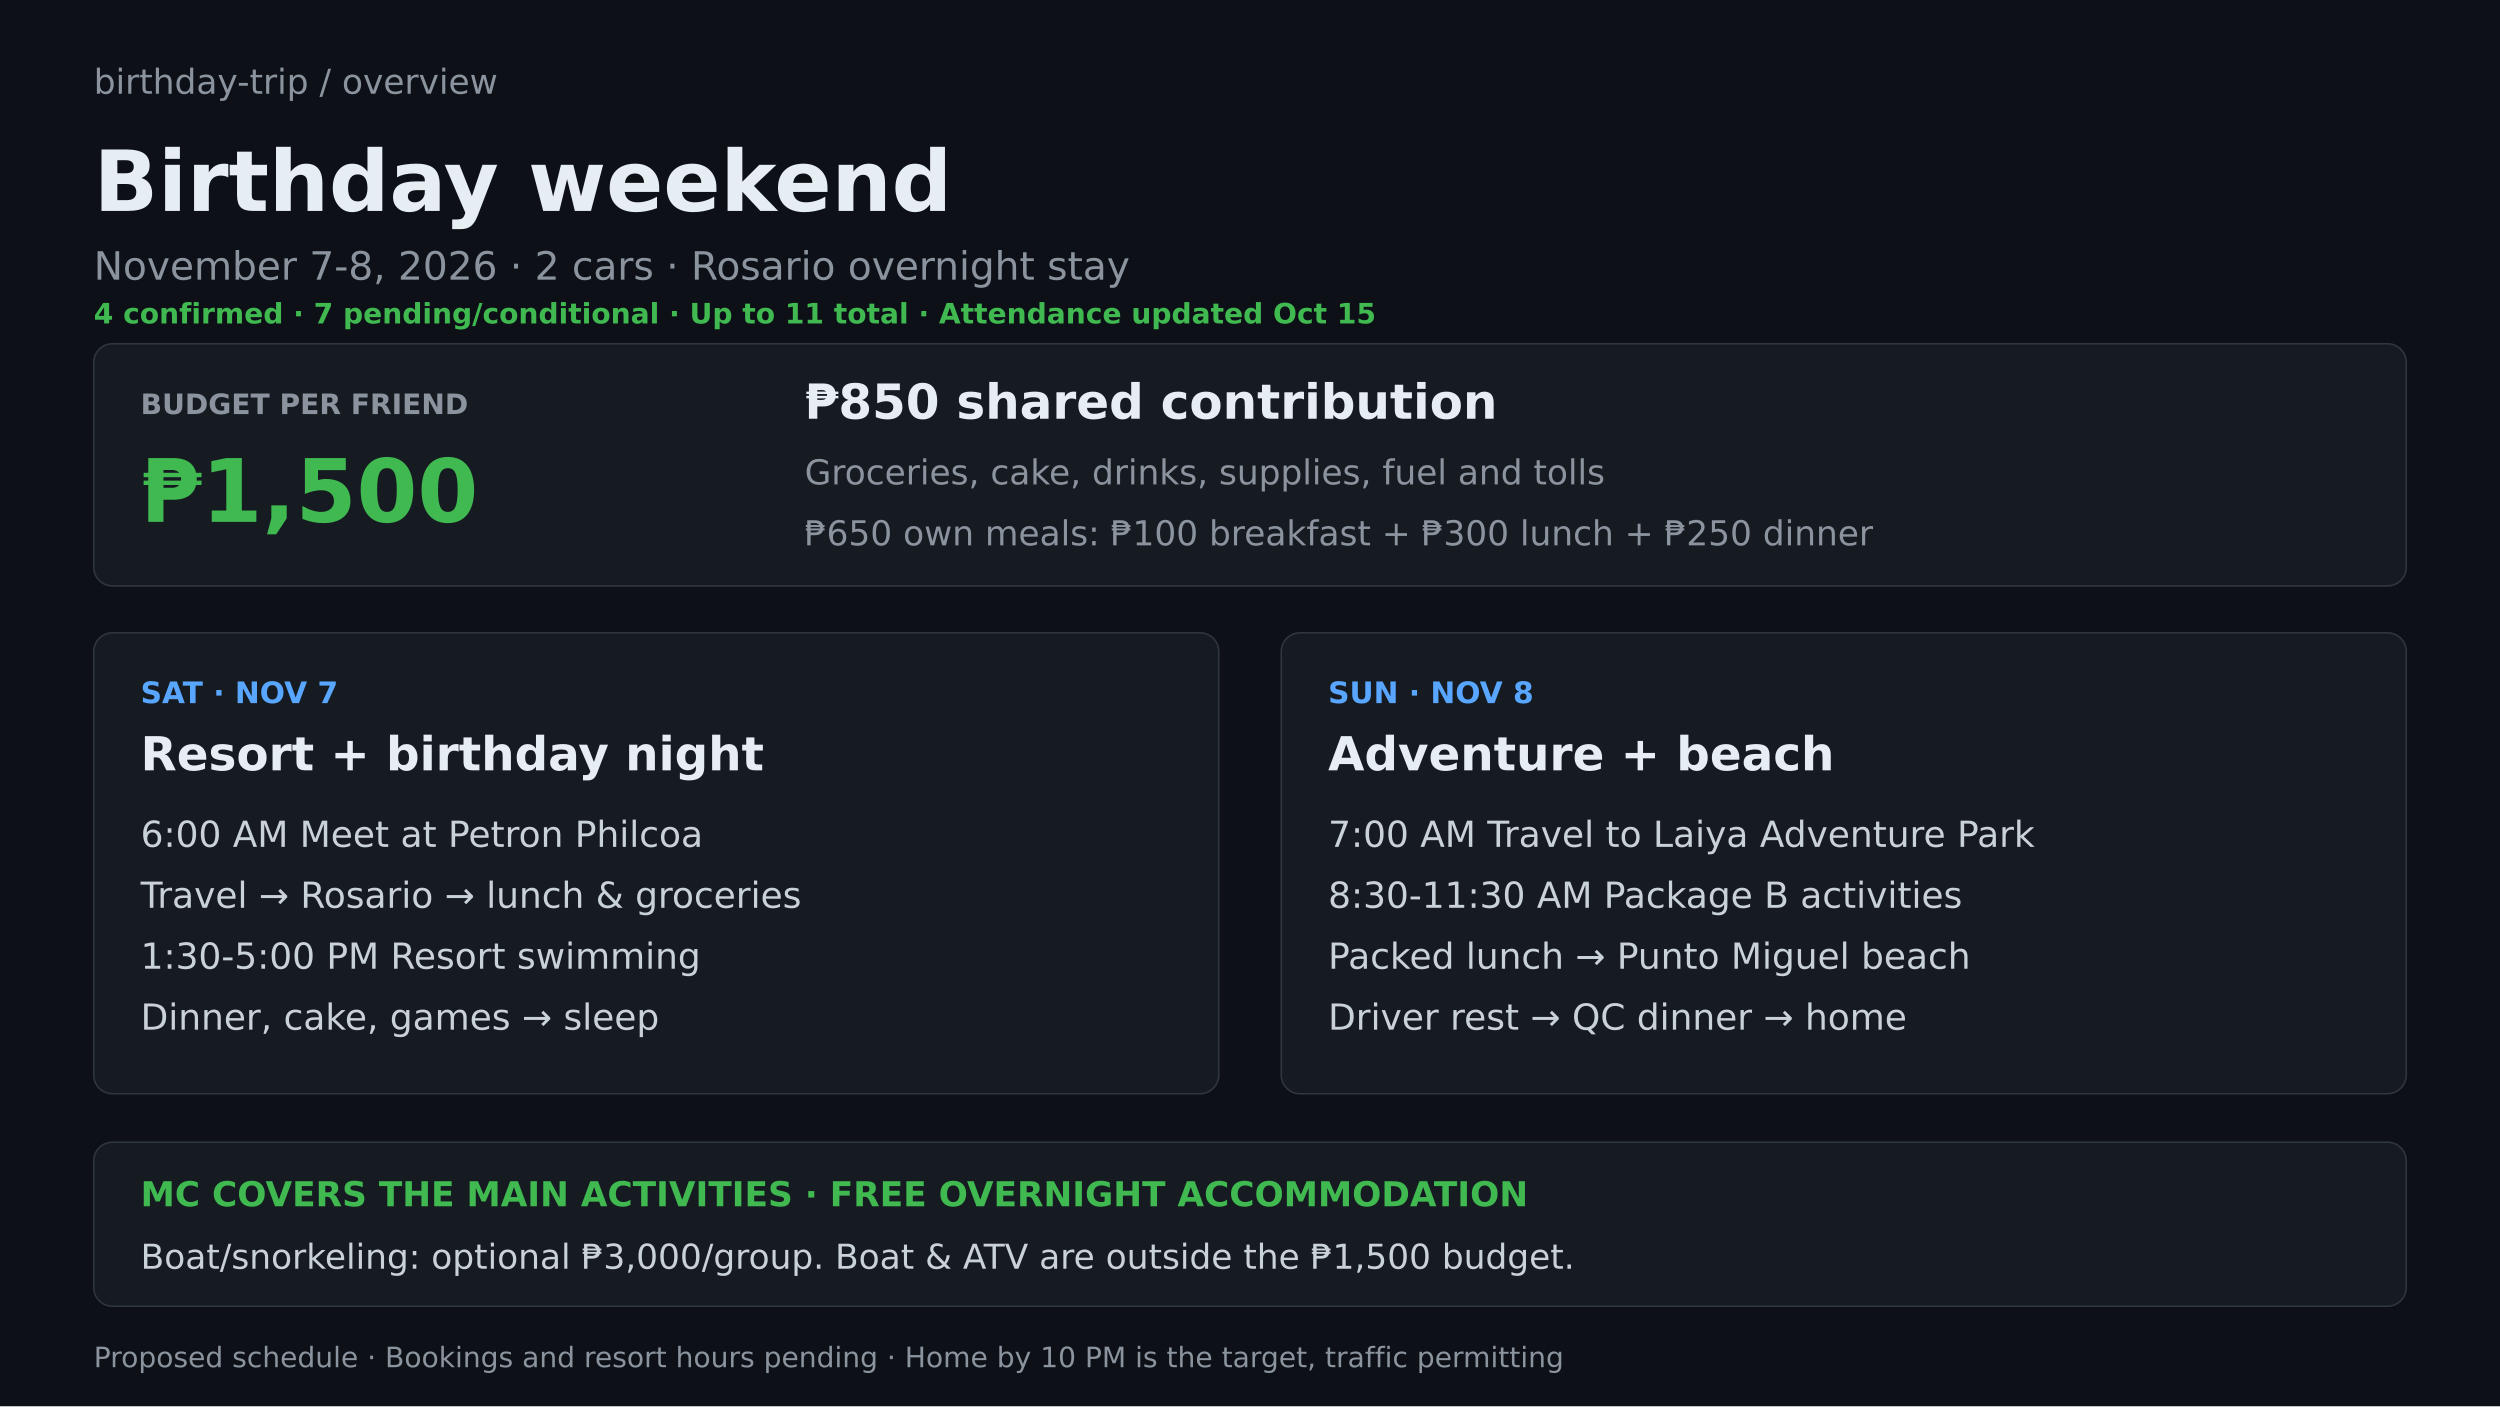
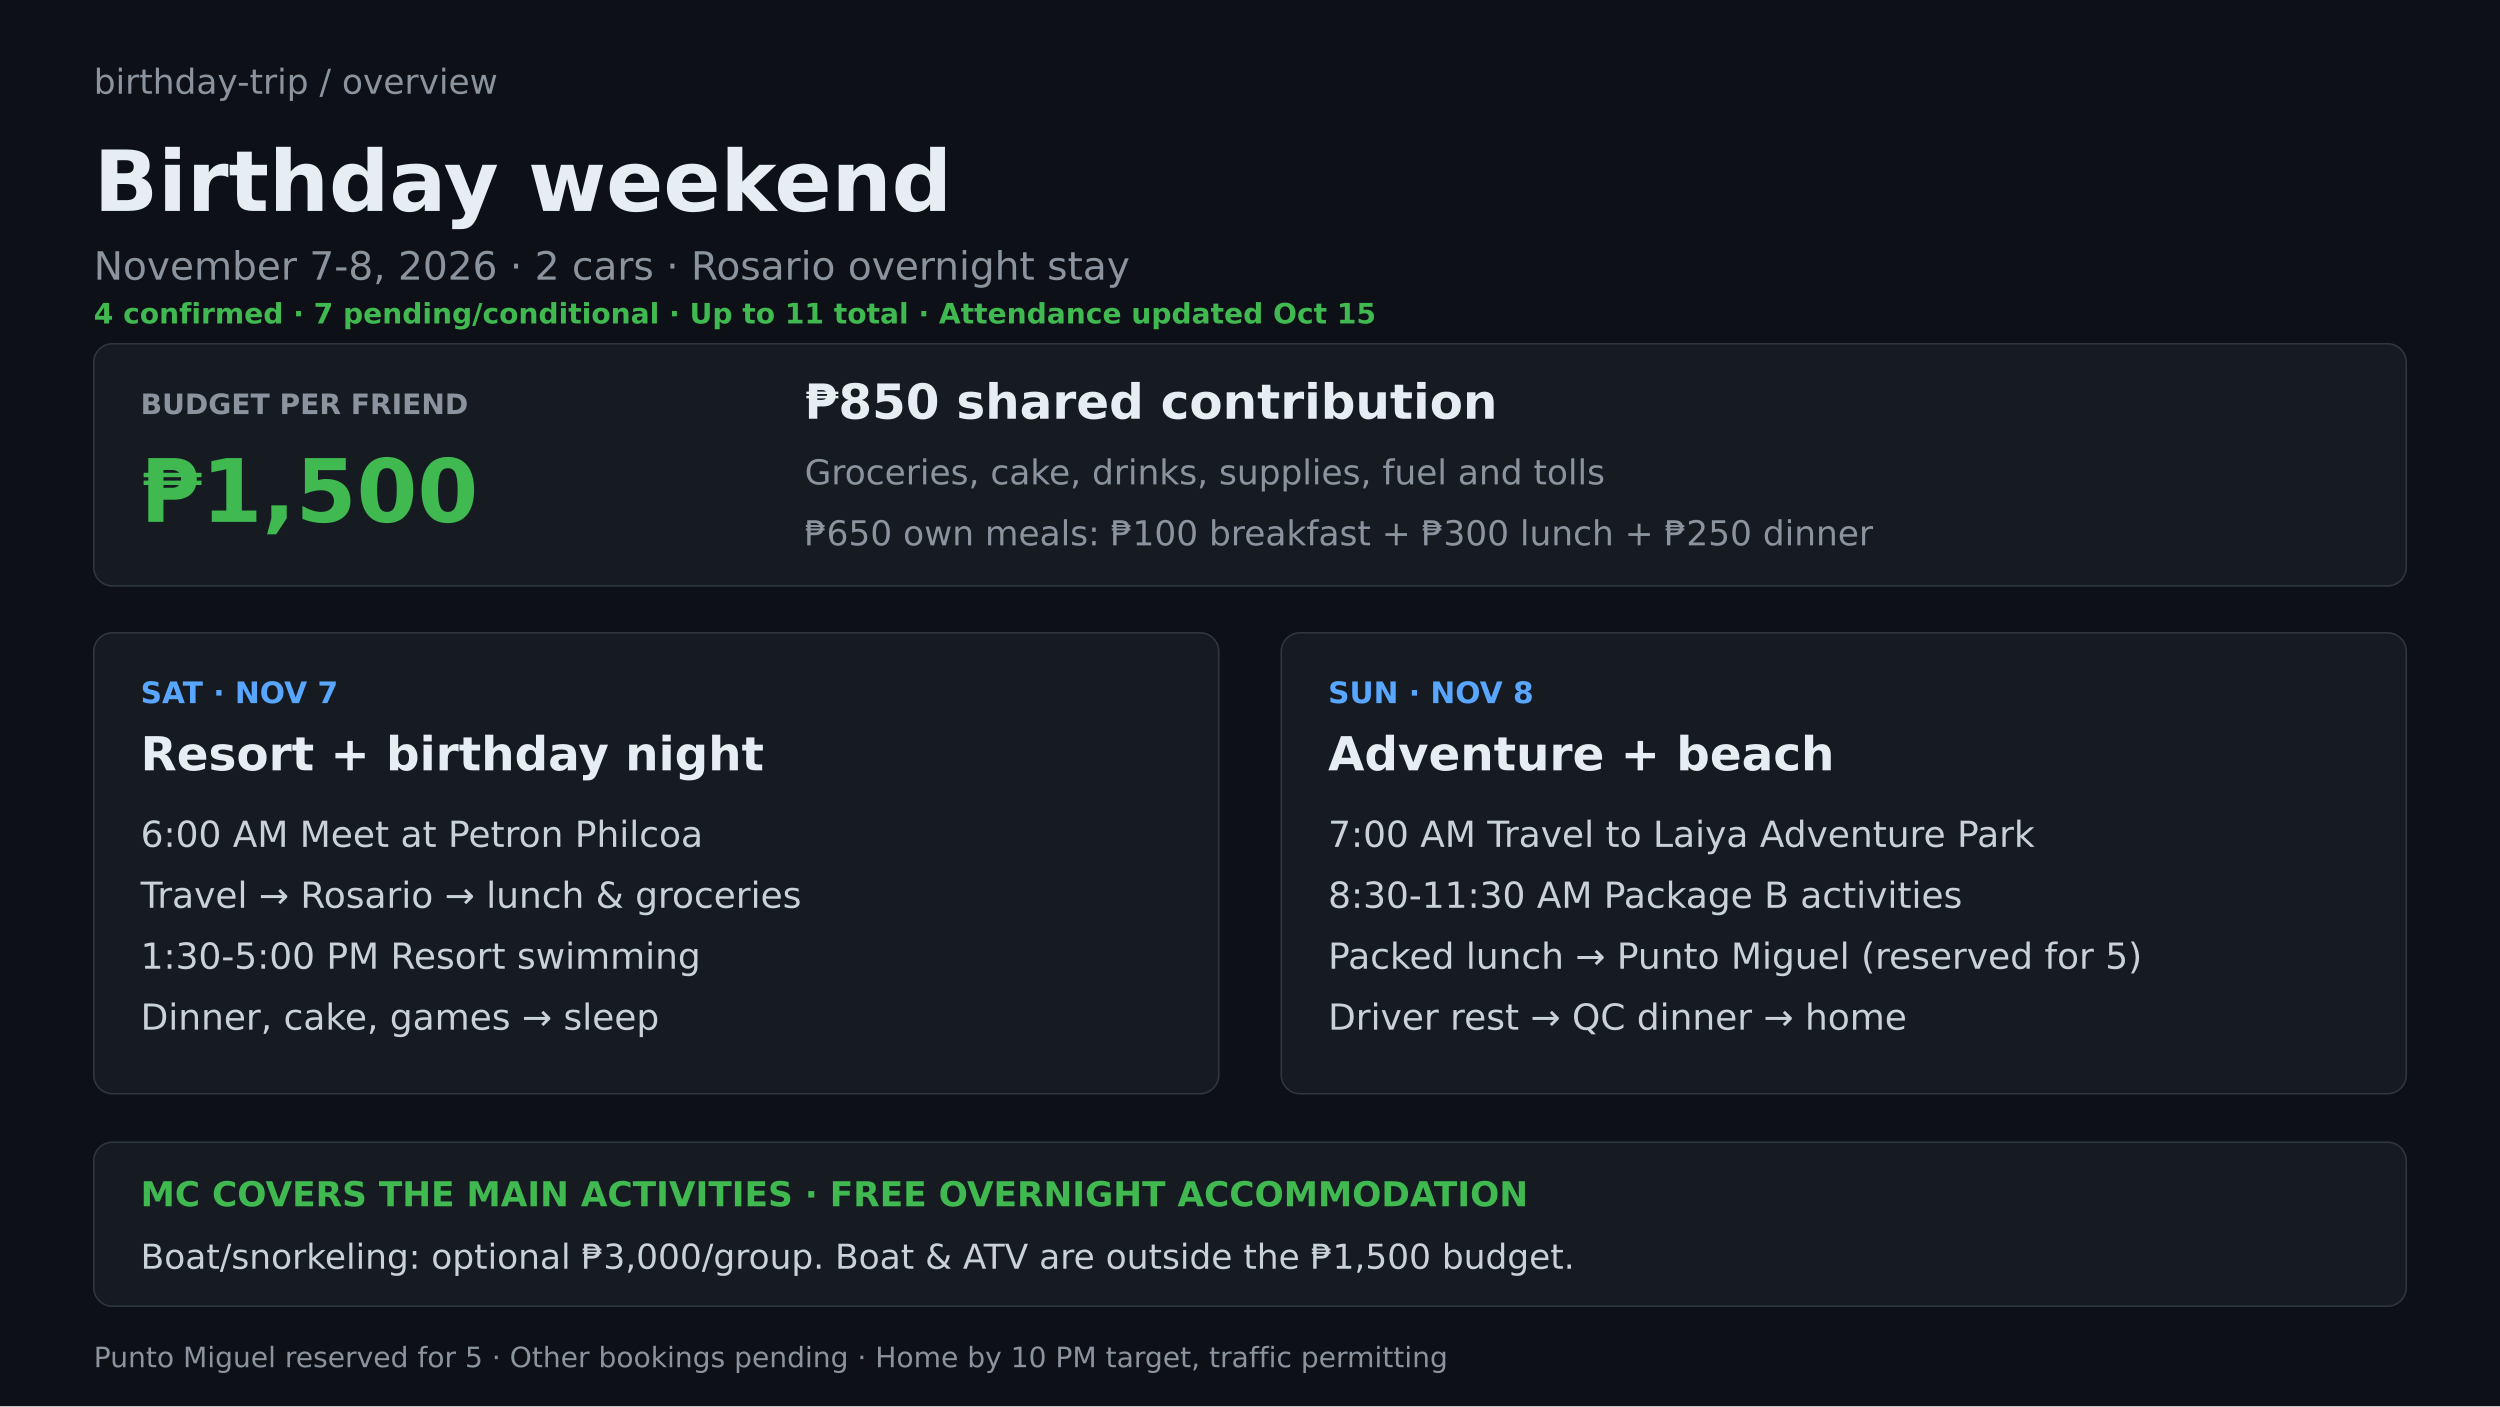
<svg xmlns="http://www.w3.org/2000/svg" width="1600" height="900" viewBox="0 0 1600 900" role="img" aria-labelledby="title desc">
  <rect width="1600" height="900" fill="#0d1117" />
  <text x="60" y="60" fill="#8b949e" font-family="DejaVu Sans, Arial, sans-serif" font-size="22" font-weight="400">birthday-trip / overview</text>
  <text x="60" y="135" fill="#e6edf3" font-family="DejaVu Sans, Arial, sans-serif" font-size="54" font-weight="700">Birthday weekend</text>
  <text x="60" y="179" fill="#8b949e" font-family="DejaVu Sans, Arial, sans-serif" font-size="25" font-weight="400">November 7-8, 2026  ·  2 cars  ·  Rosario overnight stay</text>
  <text x="60" y="207" fill="#3fb950" font-family="DejaVu Sans, Arial, sans-serif" font-size="18" font-weight="700">4 confirmed · 7 pending/conditional · Up to 11 total · Attendance updated Oct 15</text>
  <rect x="60" y="220" width="1480" height="155" rx="12" fill="#161b22" stroke="#30363d" />
  <text x="90" y="265" fill="#8b949e" font-family="DejaVu Sans, Arial, sans-serif" font-size="18" font-weight="700">BUDGET PER FRIEND</text>
  <text x="90" y="334" fill="#3fb950" font-family="DejaVu Sans, Arial, sans-serif" font-size="56" font-weight="700">₱1,500</text>
  <text x="515" y="268" fill="#e6edf3" font-family="DejaVu Sans, Arial, sans-serif" font-size="31" font-weight="700">₱850 shared contribution</text>
  <text x="515" y="310" fill="#8b949e" font-family="DejaVu Sans, Arial, sans-serif" font-size="22" font-weight="400">Groceries, cake, drinks, supplies, fuel and tolls</text>
  <text x="515" y="349" fill="#8b949e" font-family="DejaVu Sans, Arial, sans-serif" font-size="22" font-weight="400">₱650 own meals: ₱100 breakfast + ₱300 lunch + ₱250 dinner</text>
  <rect x="60" y="405" width="720" height="295" rx="12" fill="#161b22" stroke="#30363d" />
  <text x="90" y="450" fill="#58a6ff" font-family="DejaVu Sans, Arial, sans-serif" font-size="19" font-weight="700">SAT · NOV 7</text>
  <text x="90" y="493" fill="#e6edf3" font-family="DejaVu Sans, Arial, sans-serif" font-size="30" font-weight="700">Resort + birthday night</text>
  <text x="90" y="542" fill="#c9d1d9" font-family="DejaVu Sans, Arial, sans-serif" font-size="23" font-weight="400">6:00 AM  Meet at Petron Philcoa</text>
  <text x="90" y="581" fill="#c9d1d9" font-family="DejaVu Sans, Arial, sans-serif" font-size="23" font-weight="400">Travel → Rosario → lunch &amp; groceries</text>
  <text x="90" y="620" fill="#c9d1d9" font-family="DejaVu Sans, Arial, sans-serif" font-size="23" font-weight="400">1:30-5:00 PM  Resort swimming</text>
  <text x="90" y="659" fill="#c9d1d9" font-family="DejaVu Sans, Arial, sans-serif" font-size="23" font-weight="400">Dinner, cake, games → sleep</text>
  <rect x="820" y="405" width="720" height="295" rx="12" fill="#161b22" stroke="#30363d" />
  <text x="850" y="450" fill="#58a6ff" font-family="DejaVu Sans, Arial, sans-serif" font-size="19" font-weight="700">SUN · NOV 8</text>
  <text x="850" y="493" fill="#e6edf3" font-family="DejaVu Sans, Arial, sans-serif" font-size="30" font-weight="700">Adventure + beach</text>
  <text x="850" y="542" fill="#c9d1d9" font-family="DejaVu Sans, Arial, sans-serif" font-size="23" font-weight="400">7:00 AM  Travel to Laiya Adventure Park</text>
  <text x="850" y="581" fill="#c9d1d9" font-family="DejaVu Sans, Arial, sans-serif" font-size="23" font-weight="400">8:30-11:30 AM  Package B activities</text>
-   <text x="850" y="620" fill="#c9d1d9" font-family="DejaVu Sans, Arial, sans-serif" font-size="23" font-weight="400">Packed lunch → Punto Miguel beach</text>
+   <text x="850" y="620" fill="#c9d1d9" font-family="DejaVu Sans, Arial, sans-serif" font-size="23" font-weight="400">Packed lunch → Punto Miguel (reserved for 5)</text>
  <text x="850" y="659" fill="#c9d1d9" font-family="DejaVu Sans, Arial, sans-serif" font-size="23" font-weight="400">Driver rest → QC dinner → home</text>
  <rect x="60" y="731" width="1480" height="105" rx="12" fill="#161b22" stroke="#30363d" />
  <text x="90" y="772" fill="#3fb950" font-family="DejaVu Sans, Arial, sans-serif" font-size="22" font-weight="700">MC COVERS THE MAIN ACTIVITIES · FREE OVERNIGHT ACCOMMODATION</text>
  <text x="90" y="812" fill="#c9d1d9" font-family="DejaVu Sans, Arial, sans-serif" font-size="22" font-weight="400">Boat/snorkeling: optional ₱3,000/group. Boat &amp; ATV are outside the ₱1,500 budget.</text>
-   <text x="60" y="875" fill="#8b949e" font-family="DejaVu Sans, Arial, sans-serif" font-size="18" font-weight="400">Proposed schedule · Bookings and resort hours pending · Home by 10 PM is the target, traffic permitting</text>
+   <text x="60" y="875" fill="#8b949e" font-family="DejaVu Sans, Arial, sans-serif" font-size="18" font-weight="400">Punto Miguel reserved for 5 · Other bookings pending · Home by 10 PM target, traffic permitting</text>
</svg>
